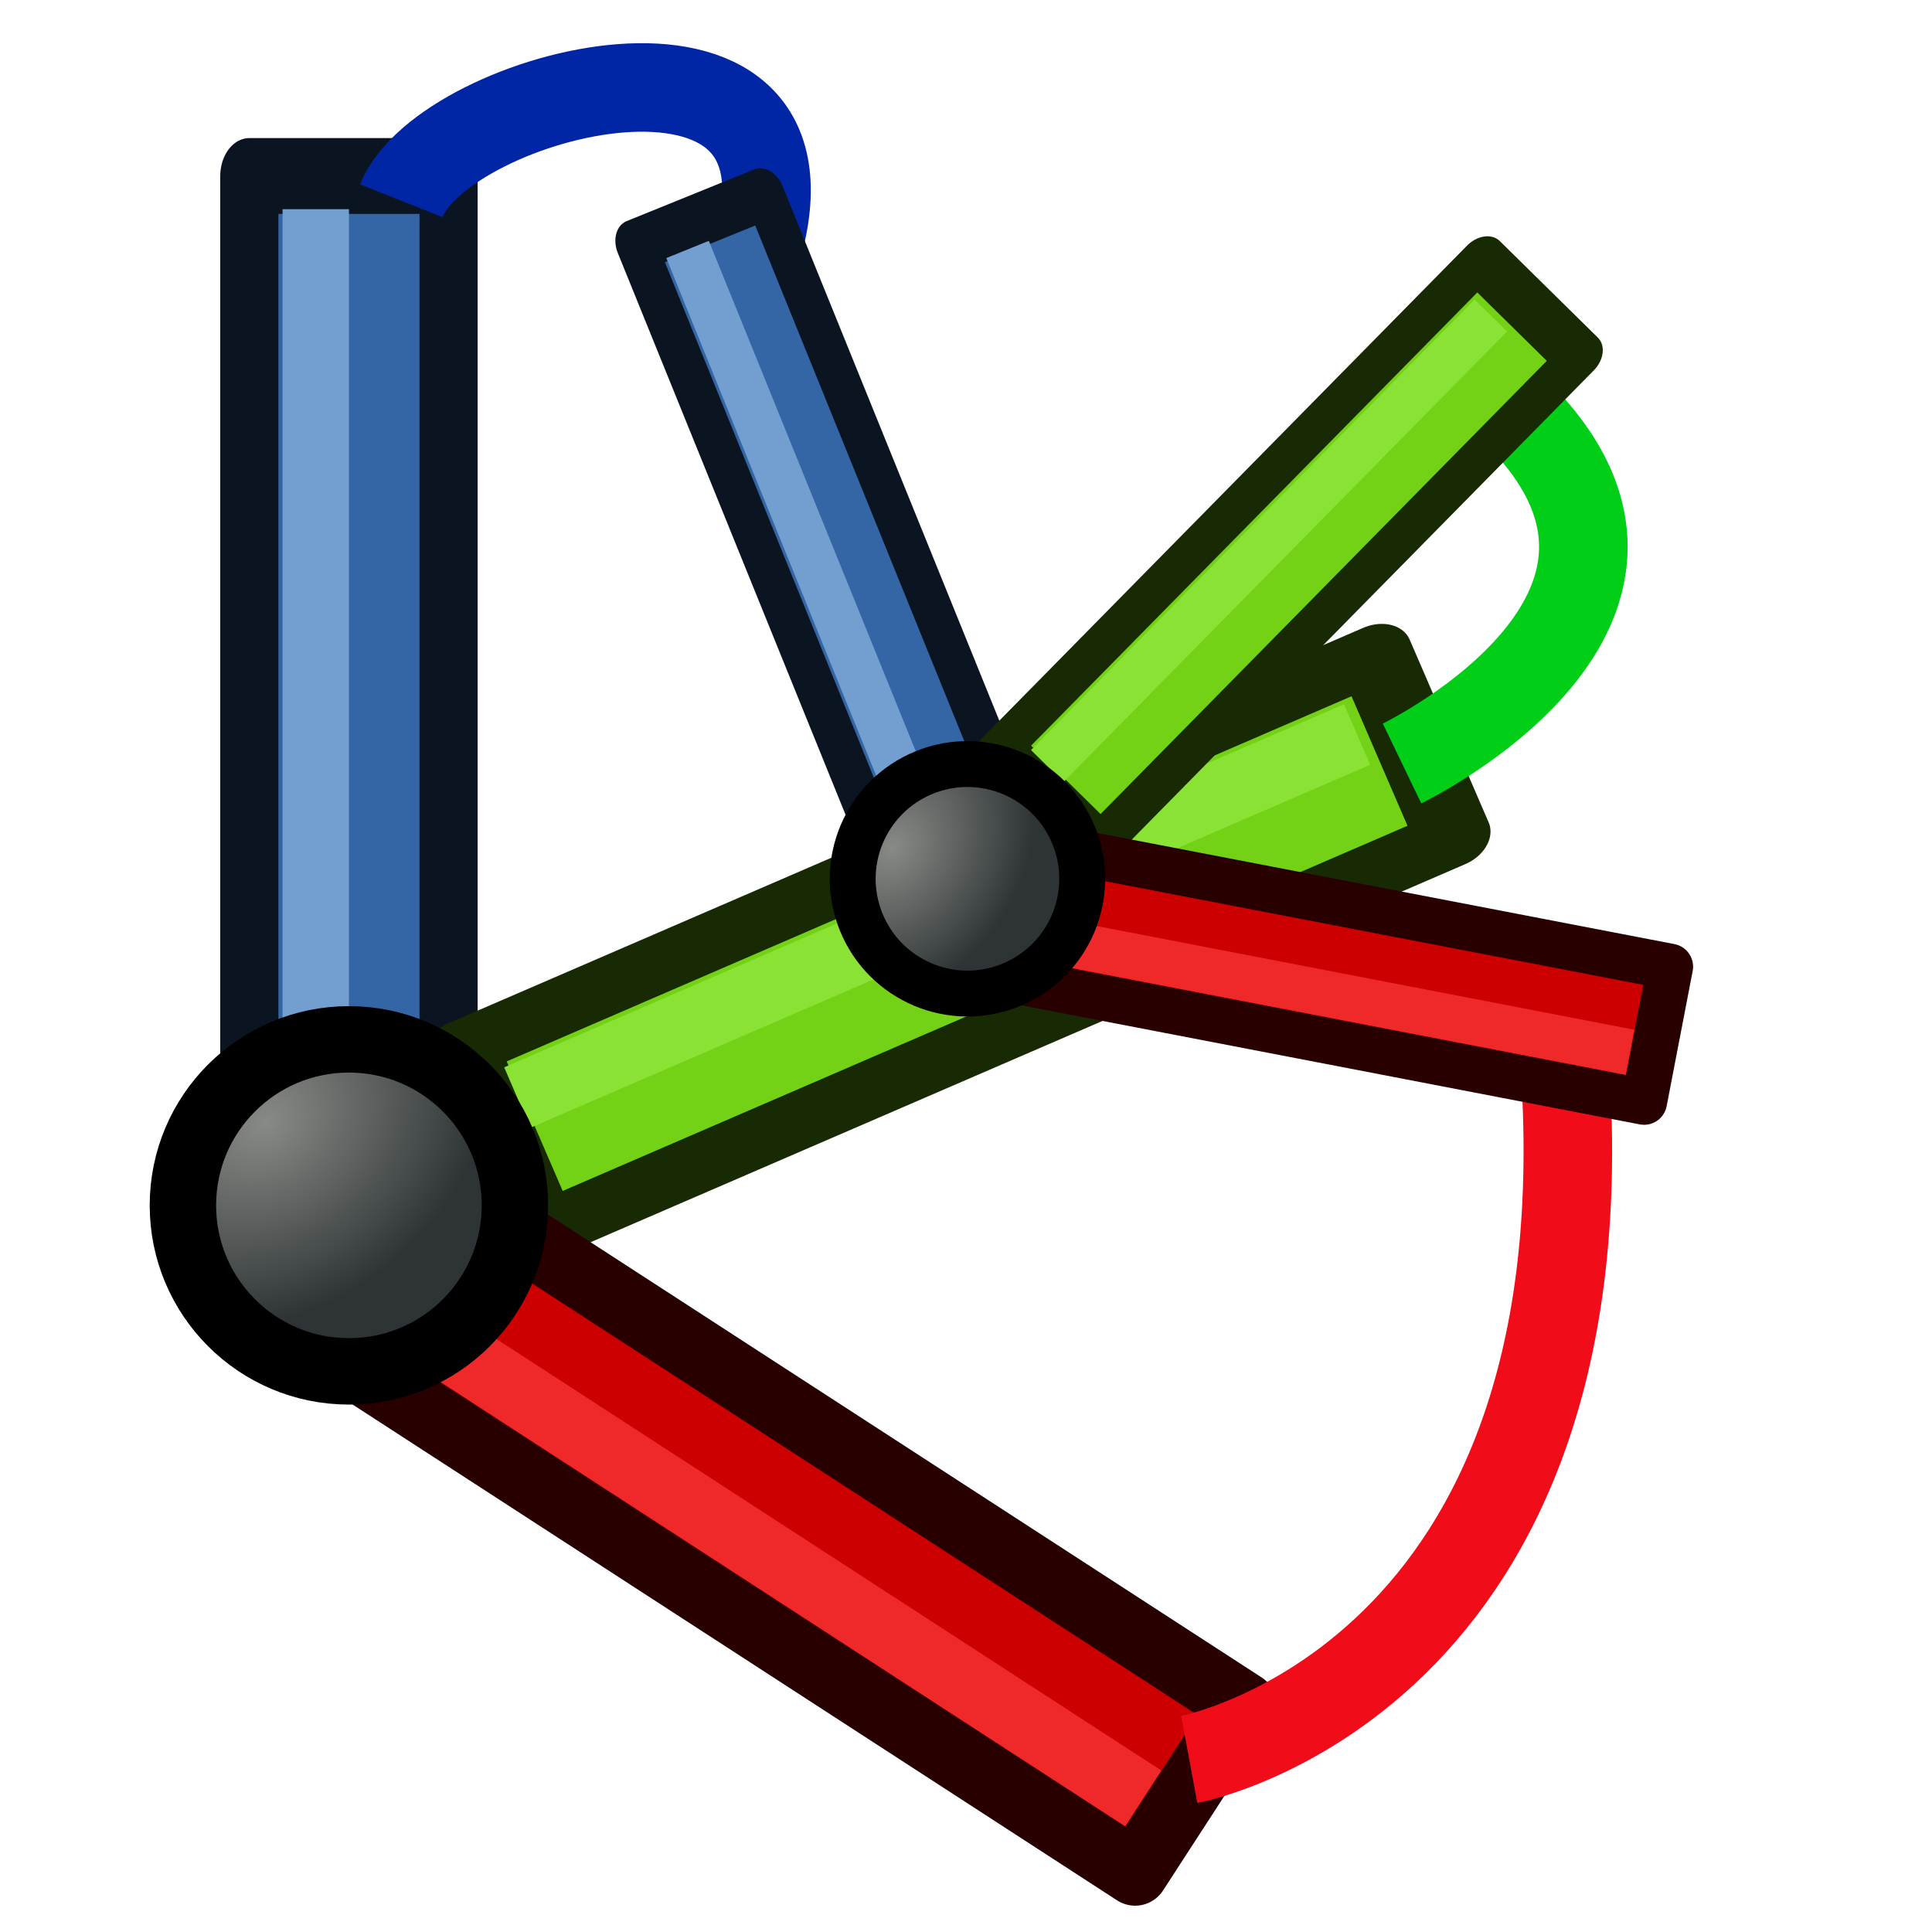
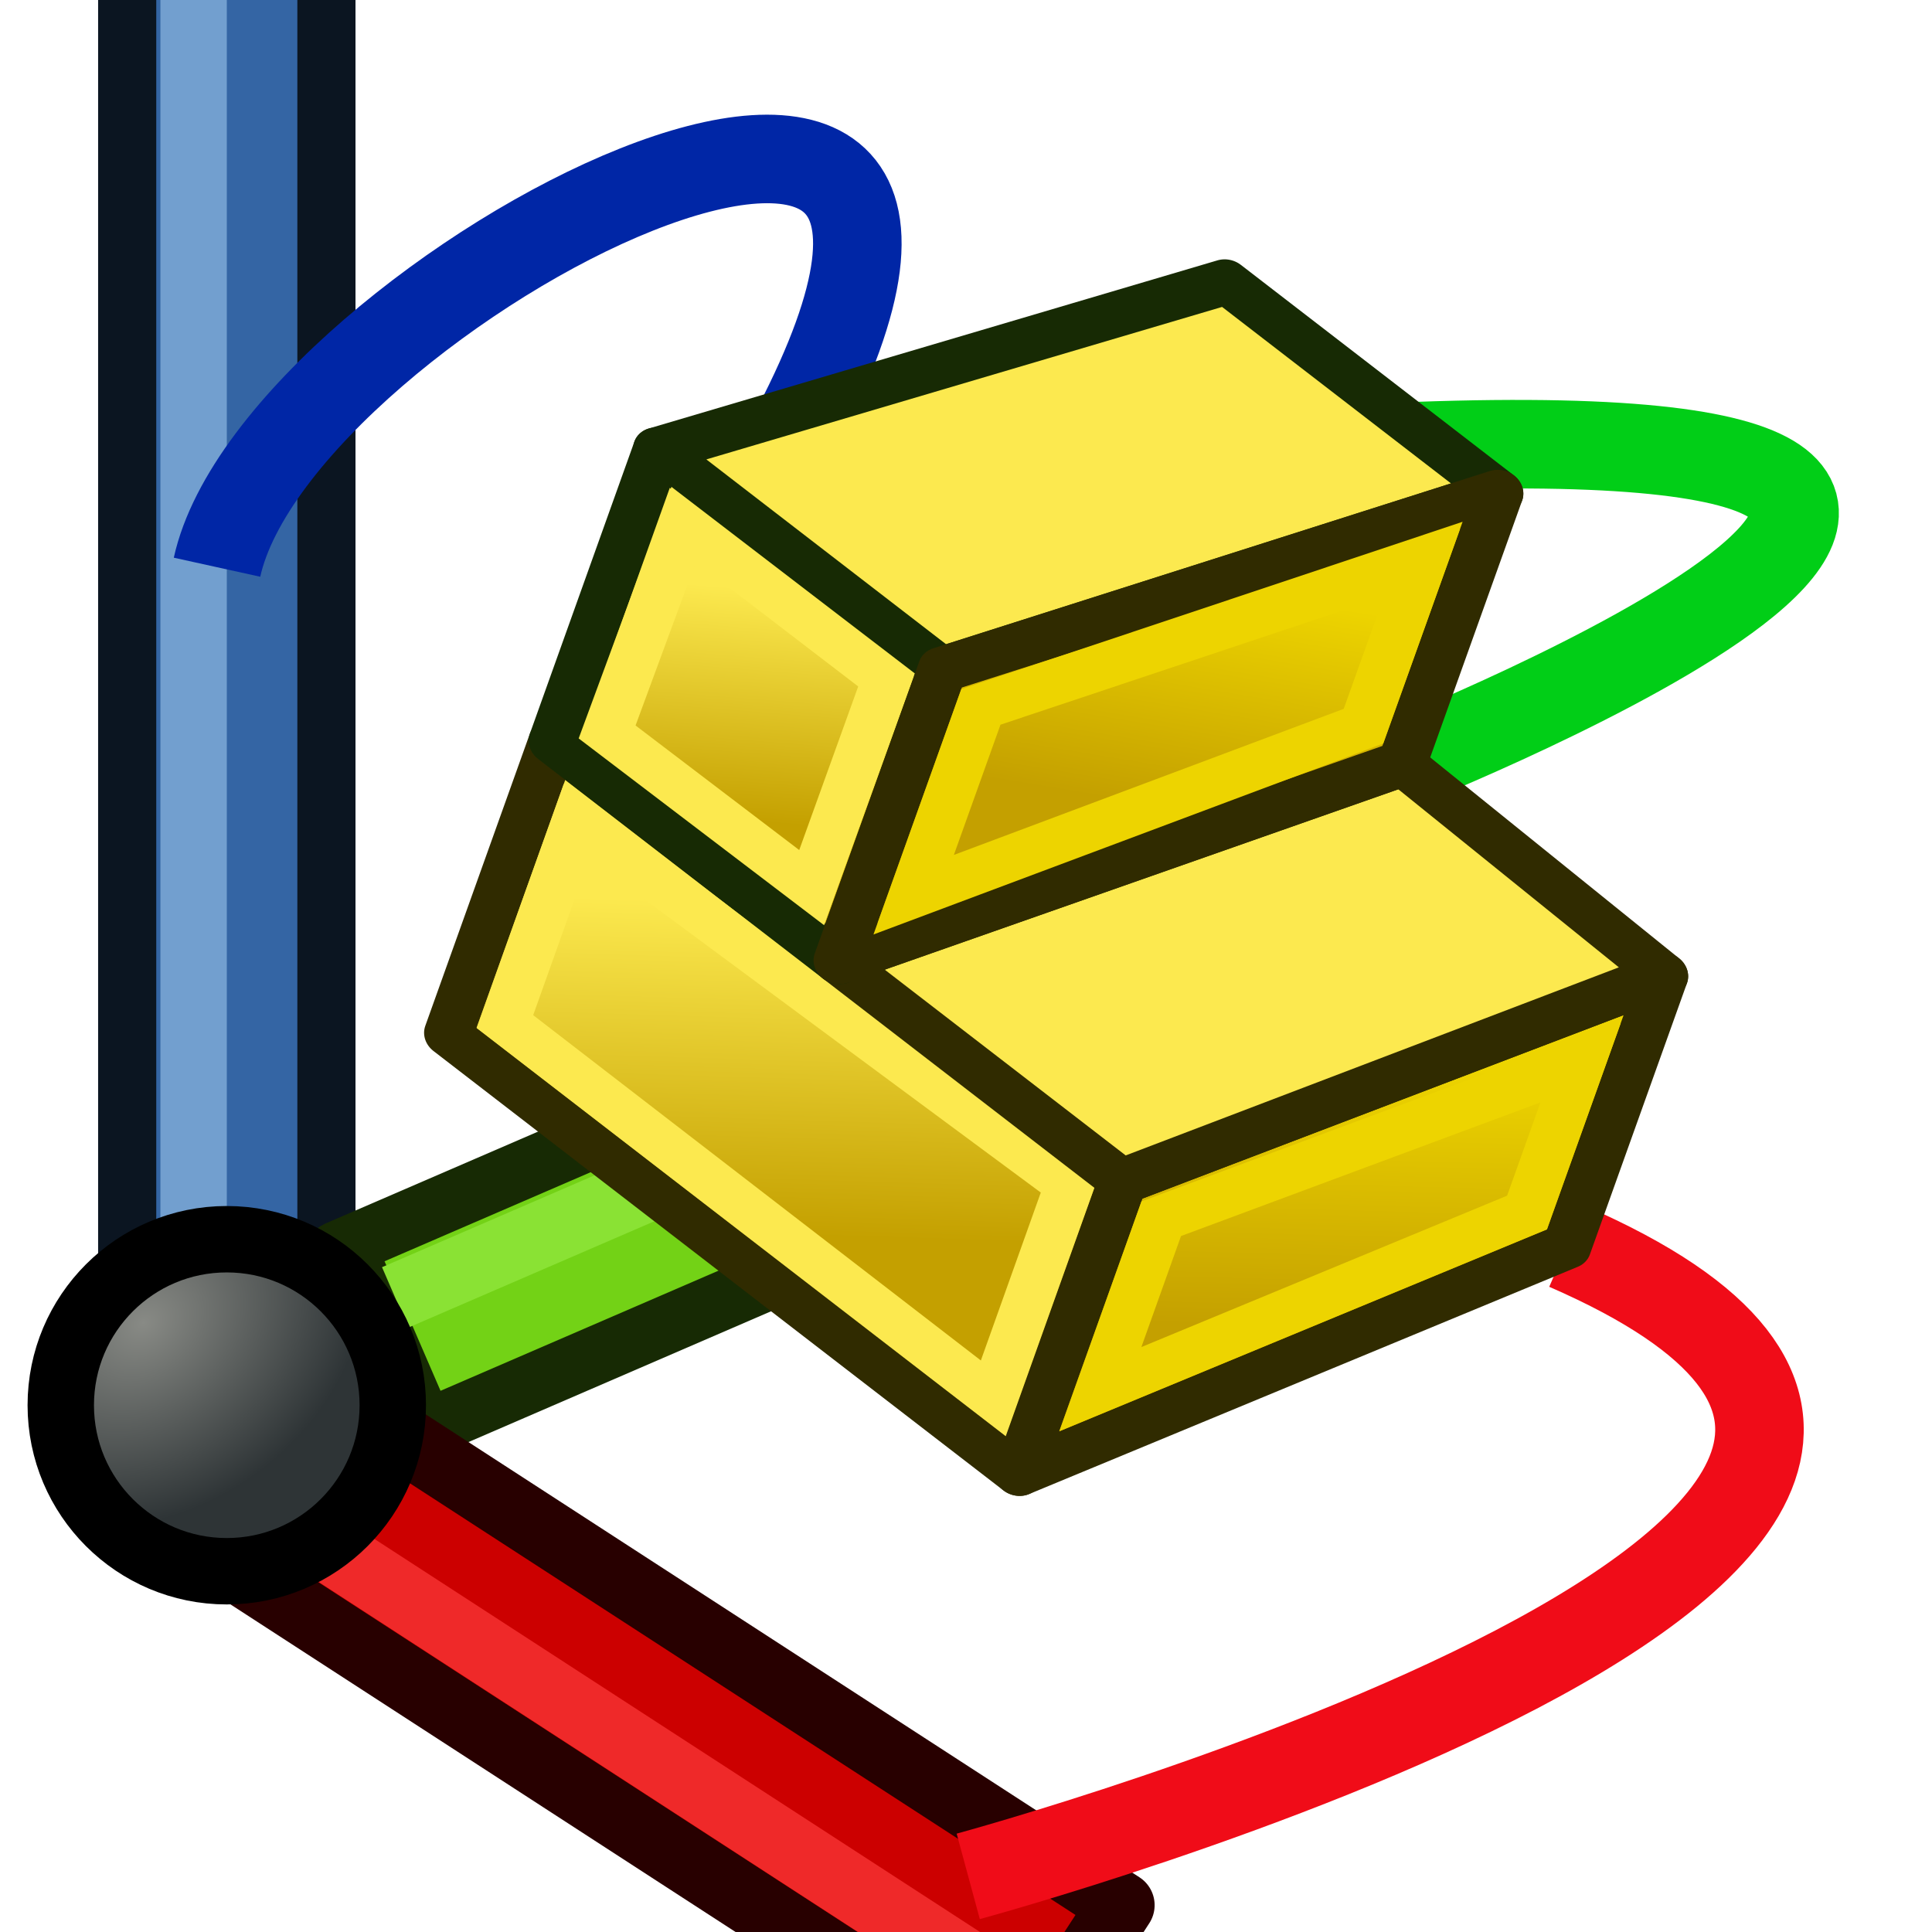
<svg xmlns="http://www.w3.org/2000/svg" xmlns:xlink="http://www.w3.org/1999/xlink" width="64" height="64" viewBox="0 0 16.933 16.933" version="1.1" id="svg951">
  <defs id="defs945">
    <marker orient="auto" refY="0" refX="0" id="marker1395" style="overflow:visible">
      <path id="path1393" d="M 0,0 5,-5 -12.5,0 5,5 Z" style="fill:#0026a6;fill-opacity:1;fill-rule:evenodd;stroke:#0026a6;stroke-width:1pt;stroke-opacity:1" transform="matrix(-0.4,0,0,-0.4,-4,0)" />
    </marker>
    <marker orient="auto" refY="0" refX="0" id="marker1391" style="overflow:visible">
      <path id="path1389" d="M 0,0 5,-5 -12.5,0 5,5 Z" style="fill:#000000;fill-opacity:1;fill-rule:evenodd;stroke:#000000;stroke-width:1pt;stroke-opacity:1" transform="matrix(-0.4,0,0,-0.4,-4,0)" />
    </marker>
    <marker orient="auto" refY="0" refX="0" id="marker1387" style="overflow:visible">
      <path id="path1385" d="M 0,0 5,-5 -12.5,0 5,5 Z" style="fill:#000000;fill-opacity:1;fill-rule:evenodd;stroke:#000000;stroke-width:1pt;stroke-opacity:1" transform="matrix(0.4,0,0,0.4,4,0)" />
    </marker>
    <marker orient="auto" refY="0" refX="0" id="Arrow1Mstart" style="overflow:visible">
      <path id="path1117" d="M 0,0 5,-5 -12.5,0 5,5 Z" style="fill:#000000;fill-opacity:1;fill-rule:evenodd;stroke:#000000;stroke-width:1pt;stroke-opacity:1" transform="matrix(0.4,0,0,0.4,4,0)" />
    </marker>
    <marker orient="auto" refY="0" refX="0" id="Arrow1Mend" style="overflow:visible">
      <path id="path1120" d="M 0,0 5,-5 -12.5,0 5,5 Z" style="fill:#000000;fill-opacity:1;fill-rule:evenodd;stroke:#000000;stroke-width:1pt;stroke-opacity:1" transform="matrix(-0.4,0,0,-0.4,-4,0)" />
    </marker>
    <marker orient="auto" refY="0" refX="0" id="Arrow2Lend" style="overflow:visible">
      <path id="path1132" style="fill:#000000;fill-opacity:1;fill-rule:evenodd;stroke:#000000;stroke-width:0.625;stroke-linejoin:round;stroke-opacity:1" d="M 8.719,4.034 -2.207,0.016 8.719,-4.002 c -1.745,2.372 -1.735,5.617 -6e-7,8.035 z" transform="matrix(-1.1,0,0,-1.1,-1.1,0)" />
    </marker>
    <marker orient="auto" refY="0" refX="0" id="marker1377" style="overflow:visible">
      <path id="path1375" d="M 0,0 5,-5 -12.5,0 5,5 Z" style="fill:#000000;fill-opacity:1;fill-rule:evenodd;stroke:#000000;stroke-width:1pt;stroke-opacity:1" transform="matrix(-0.8,0,0,-0.8,-10,0)" />
    </marker>
    <marker orient="auto" refY="0" refX="0" id="Arrow1Lend" style="overflow:visible">
      <path id="path1114" d="M 0,0 5,-5 -12.5,0 5,5 Z" style="fill:#000000;fill-opacity:1;fill-rule:evenodd;stroke:#000000;stroke-width:1pt;stroke-opacity:1" transform="matrix(-0.8,0,0,-0.8,-10,0)" />
    </marker>
    <radialGradient xlink:href="#linearGradient4067-6" id="radialGradient4081-3" cx="16.481" cy="23.519" fx="16.481" fy="23.519" r="6" gradientUnits="userSpaceOnUse" gradientTransform="matrix(0.1855731,0.205126,-0.2676969,0.2192114,73.95367,169.313)" />
    <linearGradient id="linearGradient4067-6">
      <stop style="stop-color:#888a85;stop-opacity:1;" offset="0" id="stop4069-7" />
      <stop style="stop-color:#2e3436;stop-opacity:1;" offset="1" id="stop4071-5" />
    </linearGradient>
-     <radialGradient xlink:href="#linearGradient4067-6" id="radialGradient4081-3-8" cx="16.481" cy="23.519" fx="16.481" fy="23.519" r="6" gradientUnits="userSpaceOnUse" gradientTransform="matrix(0.1687028,0.1864782,-0.2433608,0.1992831,79.01688,171.3221)" />
+     <linearGradient y2="40.588" x2="22.244" y1="54.588" x1="27.244" gradientTransform="translate(-1.2435,-2.5881)" gradientUnits="userSpaceOnUse" id="linearGradient913" xlink:href="#linearGradient69056" />
+     <linearGradient id="linearGradient69056" x1="27.244" x2="22.244" y1="54.588" y2="40.588" gradientTransform="translate(-1.2435,-2.5881)" gradientUnits="userSpaceOnUse">
+       <stop stop-color="#c4a000" offset="0" id="stop14" />
+       <stop stop-color="#fce94f" offset="1" id="stop16" />
+     </linearGradient>
+     <linearGradient id="linearGradient4399" x1="48.714" x2="44.714" y1="45.586" y2="34.586" gradientTransform="translate(1.2856,1.4142)" gradientUnits="userSpaceOnUse">
+       <stop stop-color="#c4a000" offset="0" id="stop8" />
+       <stop stop-color="#edd400" offset="1" id="stop10" />
+     </linearGradient>
+     <linearGradient xlink:href="#linearGradient69056" id="linearGradient920" gradientUnits="userSpaceOnUse" gradientTransform="translate(82.55311,7.341313)" x1="20.244" y1="37.588" x2="17.244" y2="27.588" />
+     <linearGradient xlink:href="#linearGradient73208" id="linearGradient69042-3" gradientUnits="userSpaceOnUse" gradientTransform="translate(71.08226,-7.656373)" x1="48.714" y1="45.586" x2="46.714" y2="35.586" />
+     <linearGradient id="linearGradient73208">
+       <stop style="stop-color:#c4a000;stop-opacity:1" offset="0" id="stop73210" />
+       <stop style="stop-color:#edd400;stop-opacity:1" offset="1" id="stop73212" />
+     </linearGradient>
  </defs>
  <g id="layer1" style="display:inline" transform="translate(-68.39091,-168.0066)">
-     <g id="g1002" transform="matrix(1.1,0,0,1.1,-5.527047,-18.72515)">
-       <g style="fill:#3465a4;fill-opacity:1;stroke:#0b1521;stroke-width:1.753;stroke-linecap:round;stroke-linejoin:round;stroke-miterlimit:4;stroke-dasharray:none;stroke-opacity:1" transform="matrix(-0.1704672,-0.2435245,0.1870887,-0.2672695,65.65542,187.7576)" id="g4036-9">
-         <g style="fill:#3465a4;fill-opacity:1;stroke:#0b1521;stroke-width:1.751;stroke-linecap:round;stroke-linejoin:round;stroke-miterlimit:4;stroke-dasharray:none;stroke-opacity:1" transform="matrix(0.7085708,0.6456192,-0.7760537,0.7071068,30.84895,1.717384)" id="g4033-8">
-           <rect transform="scale(-1)" y="-38" x="-25" height="6" width="23" id="rect3261-1" style="fill:#3465a4;fill-opacity:1;stroke:#0b1521;stroke-width:1.751;stroke-linecap:round;stroke-linejoin:round;stroke-miterlimit:4;stroke-dasharray:none;stroke-opacity:1" />
+     <g id="g984" transform="translate(-1.070498,1.751724)">
+       <g transform="matrix(1.1,0,0,1.62511,-5.527047,-112.7703)" id="g1002">
+         <g id="g4036-9" transform="matrix(-0.1704672,-0.2435245,0.1870887,-0.2672695,65.65542,187.7576)" style="fill:#3465a4;fill-opacity:1;stroke:#0b1521;stroke-width:1.753;stroke-linecap:round;stroke-linejoin:round;stroke-miterlimit:4;stroke-dasharray:none;stroke-opacity:1">
+           <g id="g4033-8" transform="matrix(0.7085708,0.6456192,-0.7760537,0.7071068,30.84895,1.717384)" style="fill:#3465a4;fill-opacity:1;stroke:#0b1521;stroke-width:1.751;stroke-linecap:round;stroke-linejoin:round;stroke-miterlimit:4;stroke-dasharray:none;stroke-opacity:1">
+             <rect style="fill:#3465a4;fill-opacity:1;stroke:#0b1521;stroke-width:1.751;stroke-linecap:round;stroke-linejoin:round;stroke-miterlimit:4;stroke-dasharray:none;stroke-opacity:1" id="rect3261-1" width="23" height="6" x="-25" y="-38" transform="scale(-1)" />
+           </g>
        </g>
+         <path style="fill:none;stroke:#729fcf;stroke-width:0.529;stroke-linecap:butt;stroke-linejoin:miter;stroke-opacity:1" d="m 69.714,178.831 v -7.408" id="path4083-0" />
      </g>
-       <path id="path4083-0" d="m 69.714,178.831 v -7.408" style="fill:none;stroke:#729fcf;stroke-width:0.529;stroke-linecap:butt;stroke-linejoin:miter;stroke-opacity:1" />
+       <g transform="matrix(1.00971,-0.4364457,0.4364457,1.00971,-76.44212,27.56755)" id="g996">
+         <g id="g4036-9-5" transform="matrix(0.2435245,-0.1704672,0.2672695,0.1870887,61.58926,175.0375)" style="fill:#73d216;fill-opacity:1;stroke:#172a04;stroke-width:1.753;stroke-linecap:round;stroke-linejoin:round;stroke-miterlimit:4;stroke-dasharray:none;stroke-opacity:1">
+           <g id="g4033-8-3" transform="matrix(0.7085708,0.6456192,-0.7760537,0.7071068,30.84895,1.717384)" style="fill:#73d216;fill-opacity:1;stroke:#172a04;stroke-width:1.751;stroke-linecap:round;stroke-linejoin:round;stroke-miterlimit:4;stroke-dasharray:none;stroke-opacity:1">
+             <rect style="fill:#73d216;fill-opacity:1;stroke:#172a04;stroke-width:1.751;stroke-linecap:round;stroke-linejoin:round;stroke-miterlimit:4;stroke-dasharray:none;stroke-opacity:1" id="rect3261-1-56" width="23" height="6" x="-25" y="-38" transform="scale(-1)" />
+           </g>
+         </g>
+         <path style="fill:none;fill-opacity:1;stroke:#8ae234;stroke-width:0.525;stroke-linecap:butt;stroke-linejoin:miter;stroke-opacity:1" d="m 70.516,179.096 h 7.29" id="path4083-0-29" />
+       </g>
+       <g transform="matrix(-0.2293231,-1.07583,1.07583,-0.2293231,-105.378,295.4401)" id="g1008">
+         <g id="g4036-9-3" transform="matrix(0.2379252,-0.1704672,0.2611242,0.1870887,60.53929,177.7919)" style="fill:#cc0000;fill-opacity:1;stroke:#280000;stroke-width:1.774;stroke-linecap:round;stroke-linejoin:round;stroke-miterlimit:4;stroke-dasharray:none;stroke-opacity:1">
+           <g id="g4033-8-5" transform="matrix(0.7085708,0.6456192,-0.7760537,0.7071068,30.84895,1.717384)" style="fill:#cc0000;fill-opacity:1;stroke:#280000;stroke-width:1.772;stroke-linecap:round;stroke-linejoin:round;stroke-miterlimit:4;stroke-dasharray:none;stroke-opacity:1">
+             <rect style="fill:#cc0000;fill-opacity:1;stroke:#280000;stroke-width:1.798;stroke-linecap:round;stroke-linejoin:round;stroke-miterlimit:4;stroke-dasharray:none;stroke-opacity:1" id="rect3261-1-6" width="26.345" height="5.393" x="12.012" y="-22.445" transform="matrix(-0.6173326,0.7867022,-0.6173326,-0.7867022,0,0)" />
+           </g>
+         </g>
+         <path style="fill:none;stroke:#ef2929;stroke-width:0.529;stroke-linecap:butt;stroke-linejoin:miter;stroke-opacity:1" d="m 64.457,184.574 5.107,-5.104" id="path4083-0-2" />
+       </g>
+       <circle r="1.455" cy="178.571" cx="71.449" id="path11841-1" style="fill:url(#radialGradient4081-3);fill-opacity:1;fill-rule:nonzero;stroke:#000000;stroke-width:0.582" />
    </g>
-     <g id="g996" transform="matrix(1.00971,-0.4364457,0.4364457,1.00971,-76.44212,27.56755)">
-       <g style="fill:#73d216;fill-opacity:1;stroke:#172a04;stroke-width:1.753;stroke-linecap:round;stroke-linejoin:round;stroke-miterlimit:4;stroke-dasharray:none;stroke-opacity:1" transform="matrix(0.2435245,-0.1704672,0.2672695,0.1870887,61.58926,175.0375)" id="g4036-9-5">
-         <g style="fill:#73d216;fill-opacity:1;stroke:#172a04;stroke-width:1.751;stroke-linecap:round;stroke-linejoin:round;stroke-miterlimit:4;stroke-dasharray:none;stroke-opacity:1" transform="matrix(0.7085708,0.6456192,-0.7760537,0.7071068,30.84895,1.717384)" id="g4033-8-3">
-           <rect transform="scale(-1)" y="-38" x="-25" height="6" width="23" id="rect3261-1-56" style="fill:#73d216;fill-opacity:1;stroke:#172a04;stroke-width:1.751;stroke-linecap:round;stroke-linejoin:round;stroke-miterlimit:4;stroke-dasharray:none;stroke-opacity:1" />
-         </g>
-       </g>
-       <path id="path4083-0-29" d="m 70.516,179.096 h 7.29" style="fill:none;fill-opacity:1;stroke:#8ae234;stroke-width:0.525;stroke-linecap:butt;stroke-linejoin:miter;stroke-opacity:1" />
-     </g>
-     <g id="g1008" transform="matrix(-0.2293231,-1.07583,1.07583,-0.2293231,-105.378,295.4401)">
-       <g style="fill:#cc0000;fill-opacity:1;stroke:#280000;stroke-width:1.774;stroke-linecap:round;stroke-linejoin:round;stroke-miterlimit:4;stroke-dasharray:none;stroke-opacity:1" transform="matrix(0.2379252,-0.1704672,0.2611242,0.1870887,60.53929,177.7919)" id="g4036-9-3">
-         <g style="fill:#cc0000;fill-opacity:1;stroke:#280000;stroke-width:1.772;stroke-linecap:round;stroke-linejoin:round;stroke-miterlimit:4;stroke-dasharray:none;stroke-opacity:1" transform="matrix(0.7085708,0.6456192,-0.7760537,0.7071068,30.84895,1.717384)" id="g4033-8-5">
-           <rect transform="matrix(-0.6173326,0.7867022,-0.6173326,-0.7867022,0,0)" y="-22.445" x="12.012" height="5.393" width="26.345" id="rect3261-1-6" style="fill:#cc0000;fill-opacity:1;stroke:#280000;stroke-width:1.798;stroke-linecap:round;stroke-linejoin:round;stroke-miterlimit:4;stroke-dasharray:none;stroke-opacity:1" />
-         </g>
-       </g>
-       <path id="path4083-0-2" d="m 64.457,184.574 5.107,-5.104" style="fill:none;stroke:#ef2929;stroke-width:0.529;stroke-linecap:butt;stroke-linejoin:miter;stroke-opacity:1" />
-     </g>
-     <circle style="fill:url(#radialGradient4081-3);fill-opacity:1;fill-rule:nonzero;stroke:#000000;stroke-width:0.582" id="path11841-1" cx="71.449" cy="178.571" r="1.455" />
  </g>
-   <g id="layer3" transform="translate(-68.39091,-168.0066)">
-     <path style="fill:none;fill-rule:evenodd;stroke:#0026a6;stroke-width:0.776;stroke-linecap:butt;stroke-linejoin:miter;stroke-miterlimit:4;stroke-dasharray:none;stroke-opacity:1" d="m 75.039,170.15 c 0.593,-2.2 -2.758,-1.325 -3.131,-0.384" id="path1103" />
-     <path style="fill:none;fill-rule:evenodd;stroke:#01ce17;stroke-width:0.776;stroke-linecap:butt;stroke-linejoin:miter;stroke-miterlimit:4;stroke-dasharray:none;stroke-opacity:1" d="m 81.408,171.374 c 2.295,1.866 -0.729,3.324 -0.729,3.324" id="path1107" />
-     <path style="fill:none;fill-rule:evenodd;stroke:#f00c18;stroke-width:0.776;stroke-linecap:butt;stroke-linejoin:miter;stroke-miterlimit:4;stroke-dasharray:none;stroke-opacity:1" d="m 82.099,177.251 c 0.42,5.488 -3.285,6.176 -3.285,6.176" id="path1109" />
+   <g id="layer3" transform="translate(-68.39091,-168.0066)" style="display:inline">
+     <path style="fill:none;fill-rule:evenodd;stroke:#0026a6;stroke-width:0.776;stroke-linecap:butt;stroke-linejoin:miter;stroke-miterlimit:4;stroke-dasharray:none;stroke-opacity:1" d="m 75.37,171.766 c 2.501,-4.808 -4.548,-1.189 -5.077,1.212" id="path1103" />
+     <path style="fill:none;fill-rule:evenodd;stroke:#01ce17;stroke-width:0.776;stroke-linecap:butt;stroke-linejoin:miter;stroke-miterlimit:4;stroke-dasharray:none;stroke-opacity:1" d="m 80.44,171.932 c 8.138,-0.383 0.239,2.767 0.239,2.767" id="path1107" />
+     <path style="fill:none;fill-rule:evenodd;stroke:#f00c18;stroke-width:0.776;stroke-linecap:butt;stroke-linejoin:miter;stroke-miterlimit:4;stroke-dasharray:none;stroke-opacity:1" d="m 82.124,178.929 c 5.811,2.529 -5.247,5.523 -5.247,5.523" id="path1109" />
  </g>
  <g id="layer2" style="display:inline" transform="translate(-68.39091,-168.0066)">
    <g id="g1095" transform="matrix(0.691,0,0,0.691,28.41466,50.72573)" />
-     <g id="g1545" transform="matrix(0.7044134,-0.2855763,0.2855763,0.7044134,-28.51568,71.01343)">
-       <g id="g1002-2" style="display:inline" transform="translate(6.761678,0.3783088)">
-         <g id="g4036-9-0" transform="matrix(-0.1704672,-0.2435245,0.1870887,-0.2672695,65.65542,187.7576)" style="fill:#3465a4;fill-opacity:1;stroke:#0b1521;stroke-width:1.753;stroke-linecap:round;stroke-linejoin:round;stroke-miterlimit:4;stroke-dasharray:none;stroke-opacity:1">
-           <g id="g4033-8-2" transform="matrix(0.7085708,0.6456192,-0.7760537,0.7071068,30.84895,1.717384)" style="fill:#3465a4;fill-opacity:1;stroke:#0b1521;stroke-width:1.751;stroke-linecap:round;stroke-linejoin:round;stroke-miterlimit:4;stroke-dasharray:none;stroke-opacity:1">
-             <rect style="fill:#3465a4;fill-opacity:1;stroke:#0b1521;stroke-width:1.751;stroke-linecap:round;stroke-linejoin:round;stroke-miterlimit:4;stroke-dasharray:none;stroke-opacity:1" id="rect3261-1-3" width="23" height="6" x="-25" y="-38" transform="scale(-1)" />
-           </g>
-         </g>
-         <path style="fill:none;stroke:#729fcf;stroke-width:0.529;stroke-linecap:butt;stroke-linejoin:miter;stroke-opacity:1" d="m 69.714,178.831 v -7.408" id="path4083-0-7" />
+     <g style="display:inline" id="g1166" transform="matrix(0.2017458,0.07220028,-0.06544708,0.1828756,57.45536,159.5938)">
+       <g style="display:inline;stroke-width:2" id="g40" transform="translate(83.79661,9.929413)">
+         <path style="fill:url(#linearGradient913);stroke:#302b00;stroke-linejoin:round" id="path30" d="M 9,49 V 35 l 28,10 v 14 z" />
+         <path style="fill:url(#linearGradient4399);stroke:#302b00;stroke-linejoin:round" id="path32" d="M 37,59 V 45 L 55,28 v 13 z" />
+         <path style="fill:none;stroke:#fce94f" id="path34" d="M 11.008,47.606 11,38 l 24,8 0.008,10.185 z" />
+         <path style="fill:none;stroke:#edd400" id="path36" d="M 39.005,54.168 39,46 l 14,-13 0.002,7.177 z" />
+         <path style="fill:#fce94f;stroke:#302b00;stroke-linejoin:round" id="path38" d="M 23,40 42,23 55,28 37,45 Z" />
      </g>
-       <g transform="rotate(-23.37634,73.7755,160.7036)" id="g996-5" style="display:inline">
-         <g id="g4036-9-5-9" transform="matrix(0.2435245,-0.1704672,0.2672695,0.1870887,61.58926,175.0375)" style="fill:#73d216;fill-opacity:1;stroke:#172a04;stroke-width:1.753;stroke-linecap:round;stroke-linejoin:round;stroke-miterlimit:4;stroke-dasharray:none;stroke-opacity:1">
-           <g id="g4033-8-3-2" transform="matrix(0.7085708,0.6456192,-0.7760537,0.7071068,30.84895,1.717384)" style="fill:#73d216;fill-opacity:1;stroke:#172a04;stroke-width:1.751;stroke-linecap:round;stroke-linejoin:round;stroke-miterlimit:4;stroke-dasharray:none;stroke-opacity:1">
-             <rect style="fill:#73d216;fill-opacity:1;stroke:#172a04;stroke-width:1.751;stroke-linecap:round;stroke-linejoin:round;stroke-miterlimit:4;stroke-dasharray:none;stroke-opacity:1" id="rect3261-1-56-2" width="23" height="6" x="-25" y="-38" transform="scale(-1)" />
-           </g>
-         </g>
-         <path style="fill:none;fill-opacity:1;stroke:#8ae234;stroke-width:0.525;stroke-linecap:butt;stroke-linejoin:miter;stroke-opacity:1" d="m 70.516,179.096 h 7.29" id="path4083-0-29-8" />
-       </g>
-       <g transform="rotate(-102.033,73.71807,176.9872)" id="g1008-9" style="display:inline">
-         <g id="g4036-9-3-7" transform="matrix(0.2379252,-0.1704672,0.2611242,0.1870887,60.53929,177.7919)" style="fill:#cc0000;fill-opacity:1;stroke:#280000;stroke-width:1.774;stroke-linecap:round;stroke-linejoin:round;stroke-miterlimit:4;stroke-dasharray:none;stroke-opacity:1">
-           <g id="g4033-8-5-3" transform="matrix(0.7085708,0.6456192,-0.7760537,0.7071068,30.84895,1.717384)" style="fill:#cc0000;fill-opacity:1;stroke:#280000;stroke-width:1.772;stroke-linecap:round;stroke-linejoin:round;stroke-miterlimit:4;stroke-dasharray:none;stroke-opacity:1">
-             <rect style="fill:#cc0000;fill-opacity:1;stroke:#280000;stroke-width:1.798;stroke-linecap:round;stroke-linejoin:round;stroke-miterlimit:4;stroke-dasharray:none;stroke-opacity:1" id="rect3261-1-6-6" width="26.345" height="5.393" x="12.012" y="-22.445" transform="matrix(-0.6173326,0.7867022,-0.6173326,-0.7867022,0,0)" />
-           </g>
-         </g>
-         <path style="fill:none;stroke:#ef2929;stroke-width:0.529;stroke-linecap:butt;stroke-linejoin:miter;stroke-opacity:1" d="m 64.457,184.574 5.107,-5.104" id="path4083-0-2-1" />
-       </g>
-       <circle r="1.323" cy="179.739" cx="76.74" id="path11841-1-2" style="display:inline;fill:url(#radialGradient4081-3-8);fill-opacity:1;fill-rule:nonzero;stroke:#000000;stroke-width:0.529" />
+       <path style="display:inline;fill:url(#linearGradient920);fill-opacity:1;stroke:#172a04;stroke-width:2;stroke-linejoin:round" id="path912" d="m 92.797,44.929 v -14 l 14,5 v 14 z" />
+       <path style="display:inline;fill:#fce94f;fill-opacity:1;stroke:#172a04;stroke-width:2;stroke-linejoin:round;stroke-opacity:1" id="path914" d="m 92.797,30.929 19.585,-15.791 13.415,4.791 -19,16 z" />
+       <path d="m 94.748,43.675 0.087,-9.98 9.957,3.523 -0.021,9.961 z" id="path52" style="display:inline;fill:none;stroke:#fce94f;stroke-width:2;stroke-opacity:1" />
+       <path style="display:inline;fill:url(#linearGradient69042-3);fill-opacity:1;fill-rule:nonzero;stroke:#302b00;stroke-width:2;stroke-linejoin:round;stroke-miterlimit:4;stroke-dasharray:none" d="m 106.797,49.929 v -14 l 19,-16 v 13 z" id="path69040" />
+       <path style="display:inline;fill:none;stroke:#edd400;stroke-width:2;stroke-linejoin:miter;stroke-miterlimit:4;stroke-dasharray:none" d="m 108.797,45.929 v -9 l 15,-13 v 8 z" id="path69044-6" />
    </g>
  </g>
</svg>
